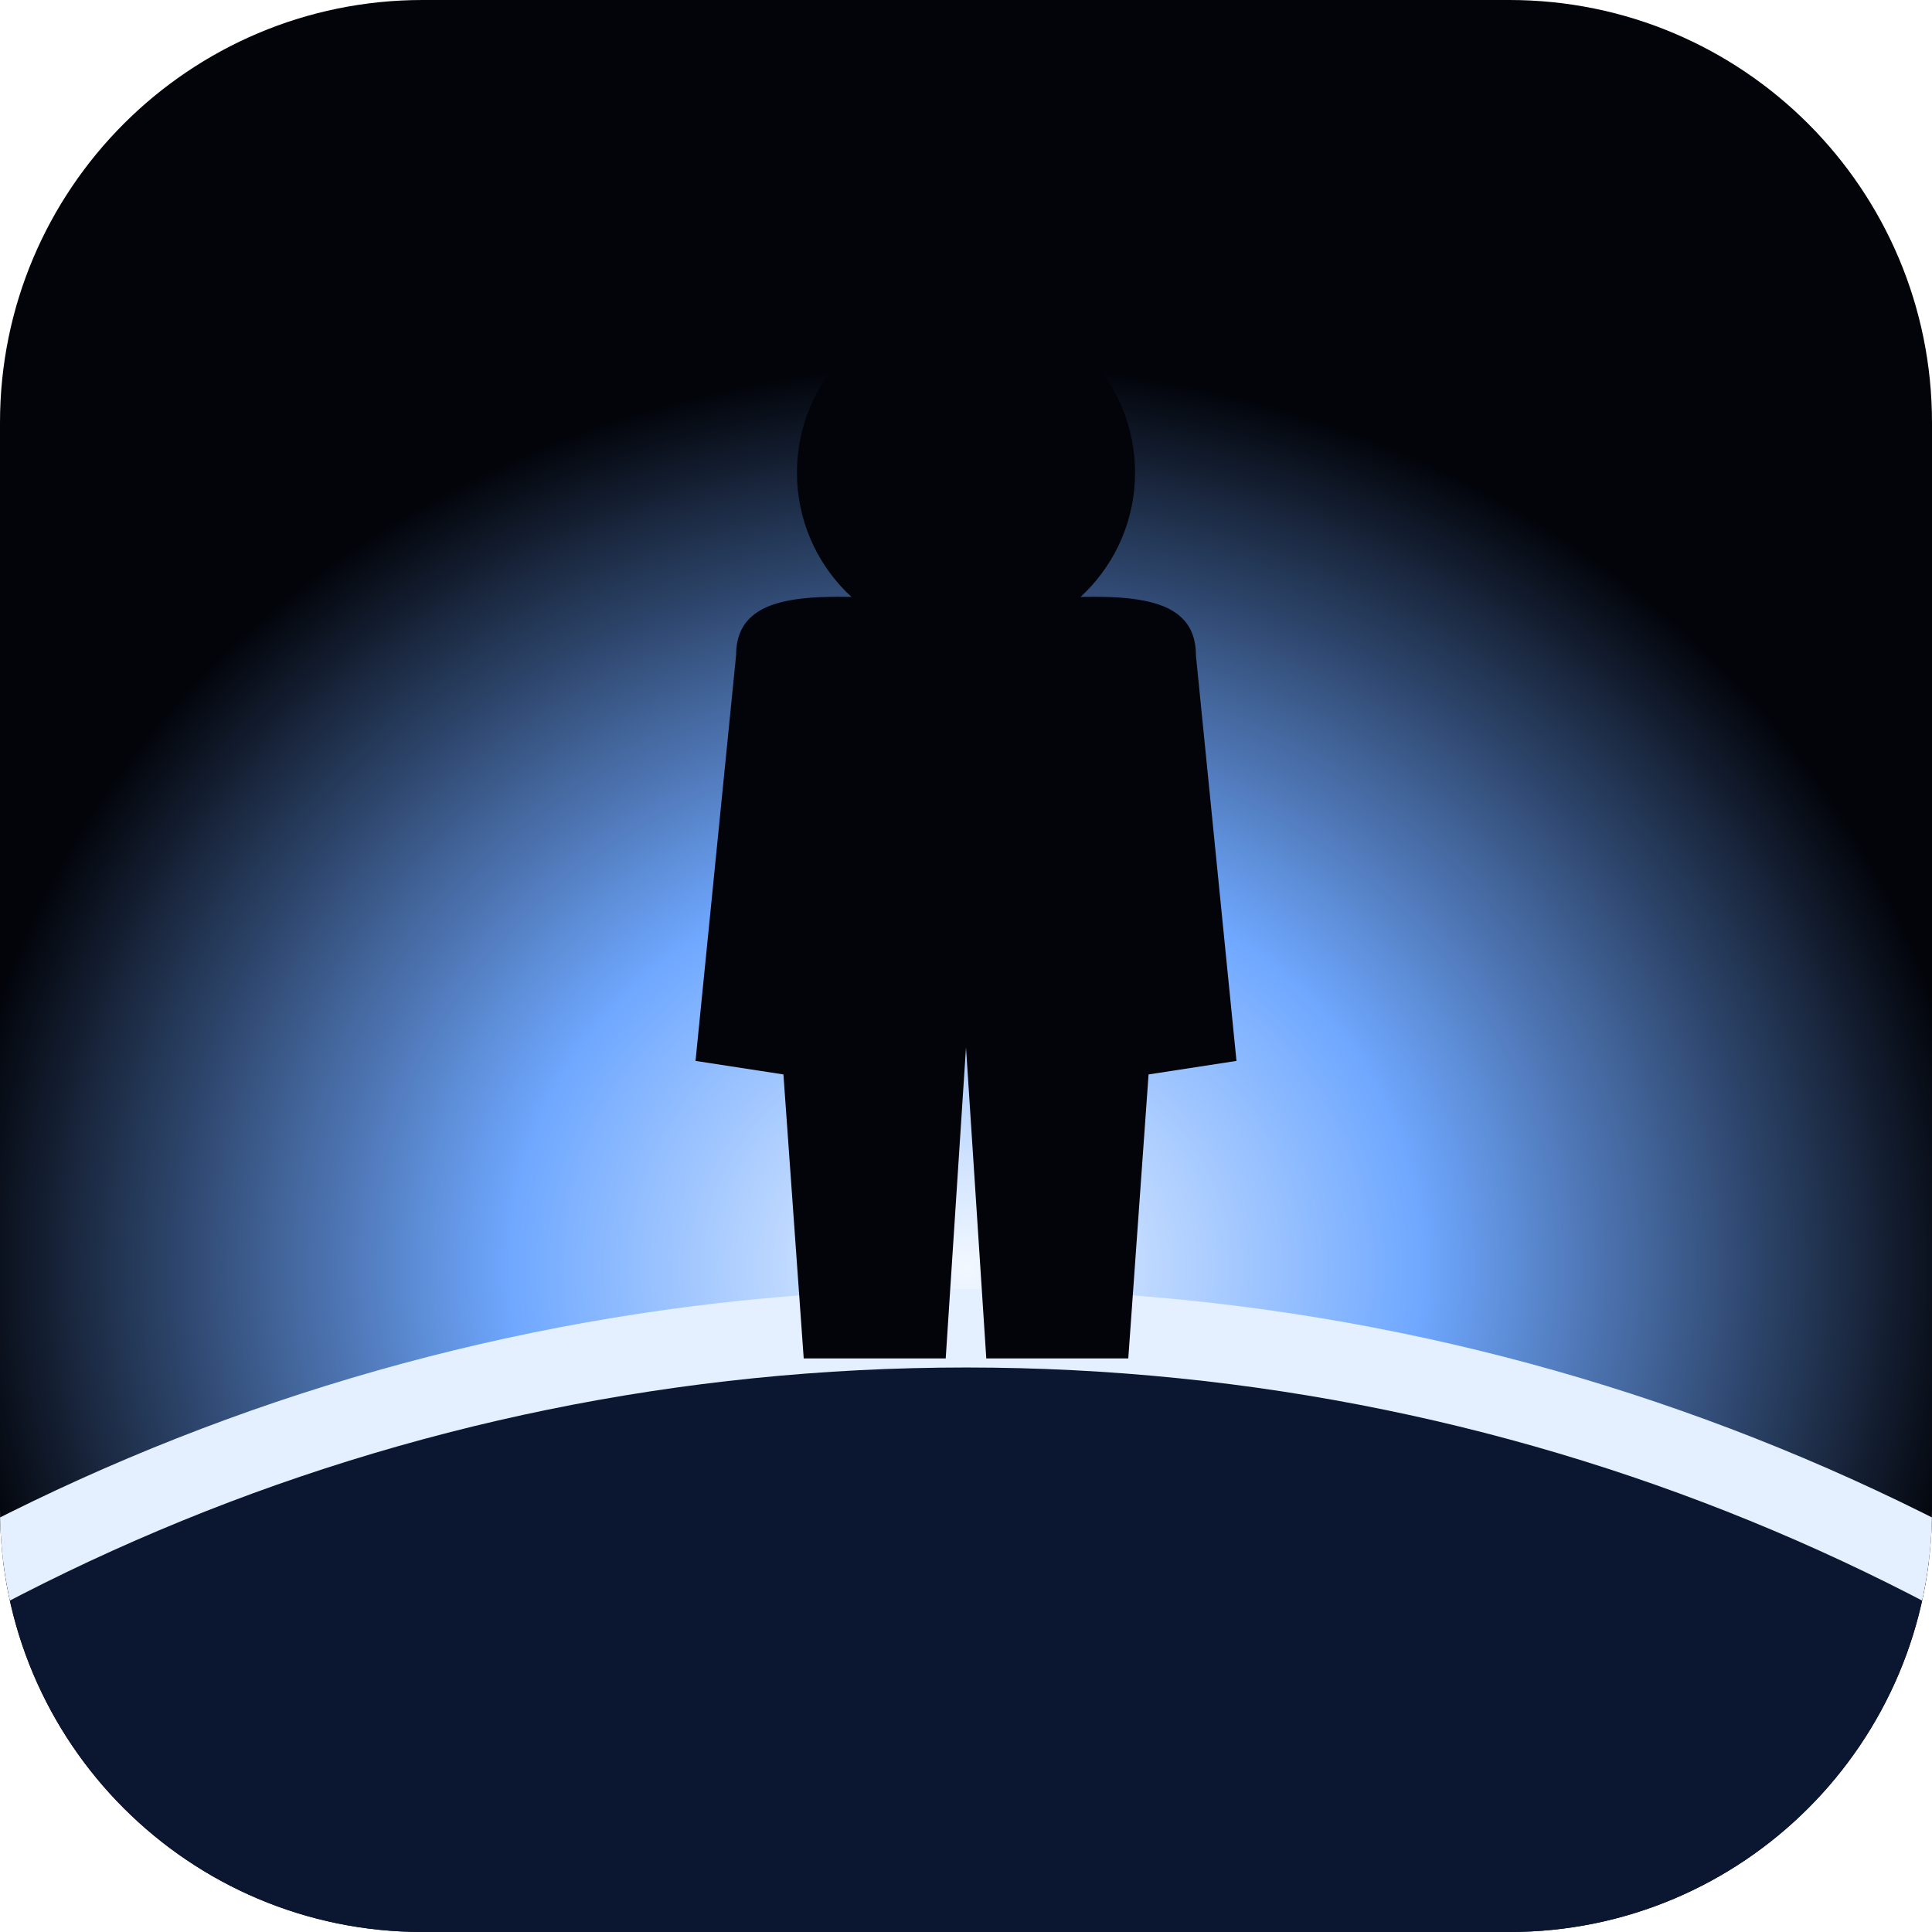
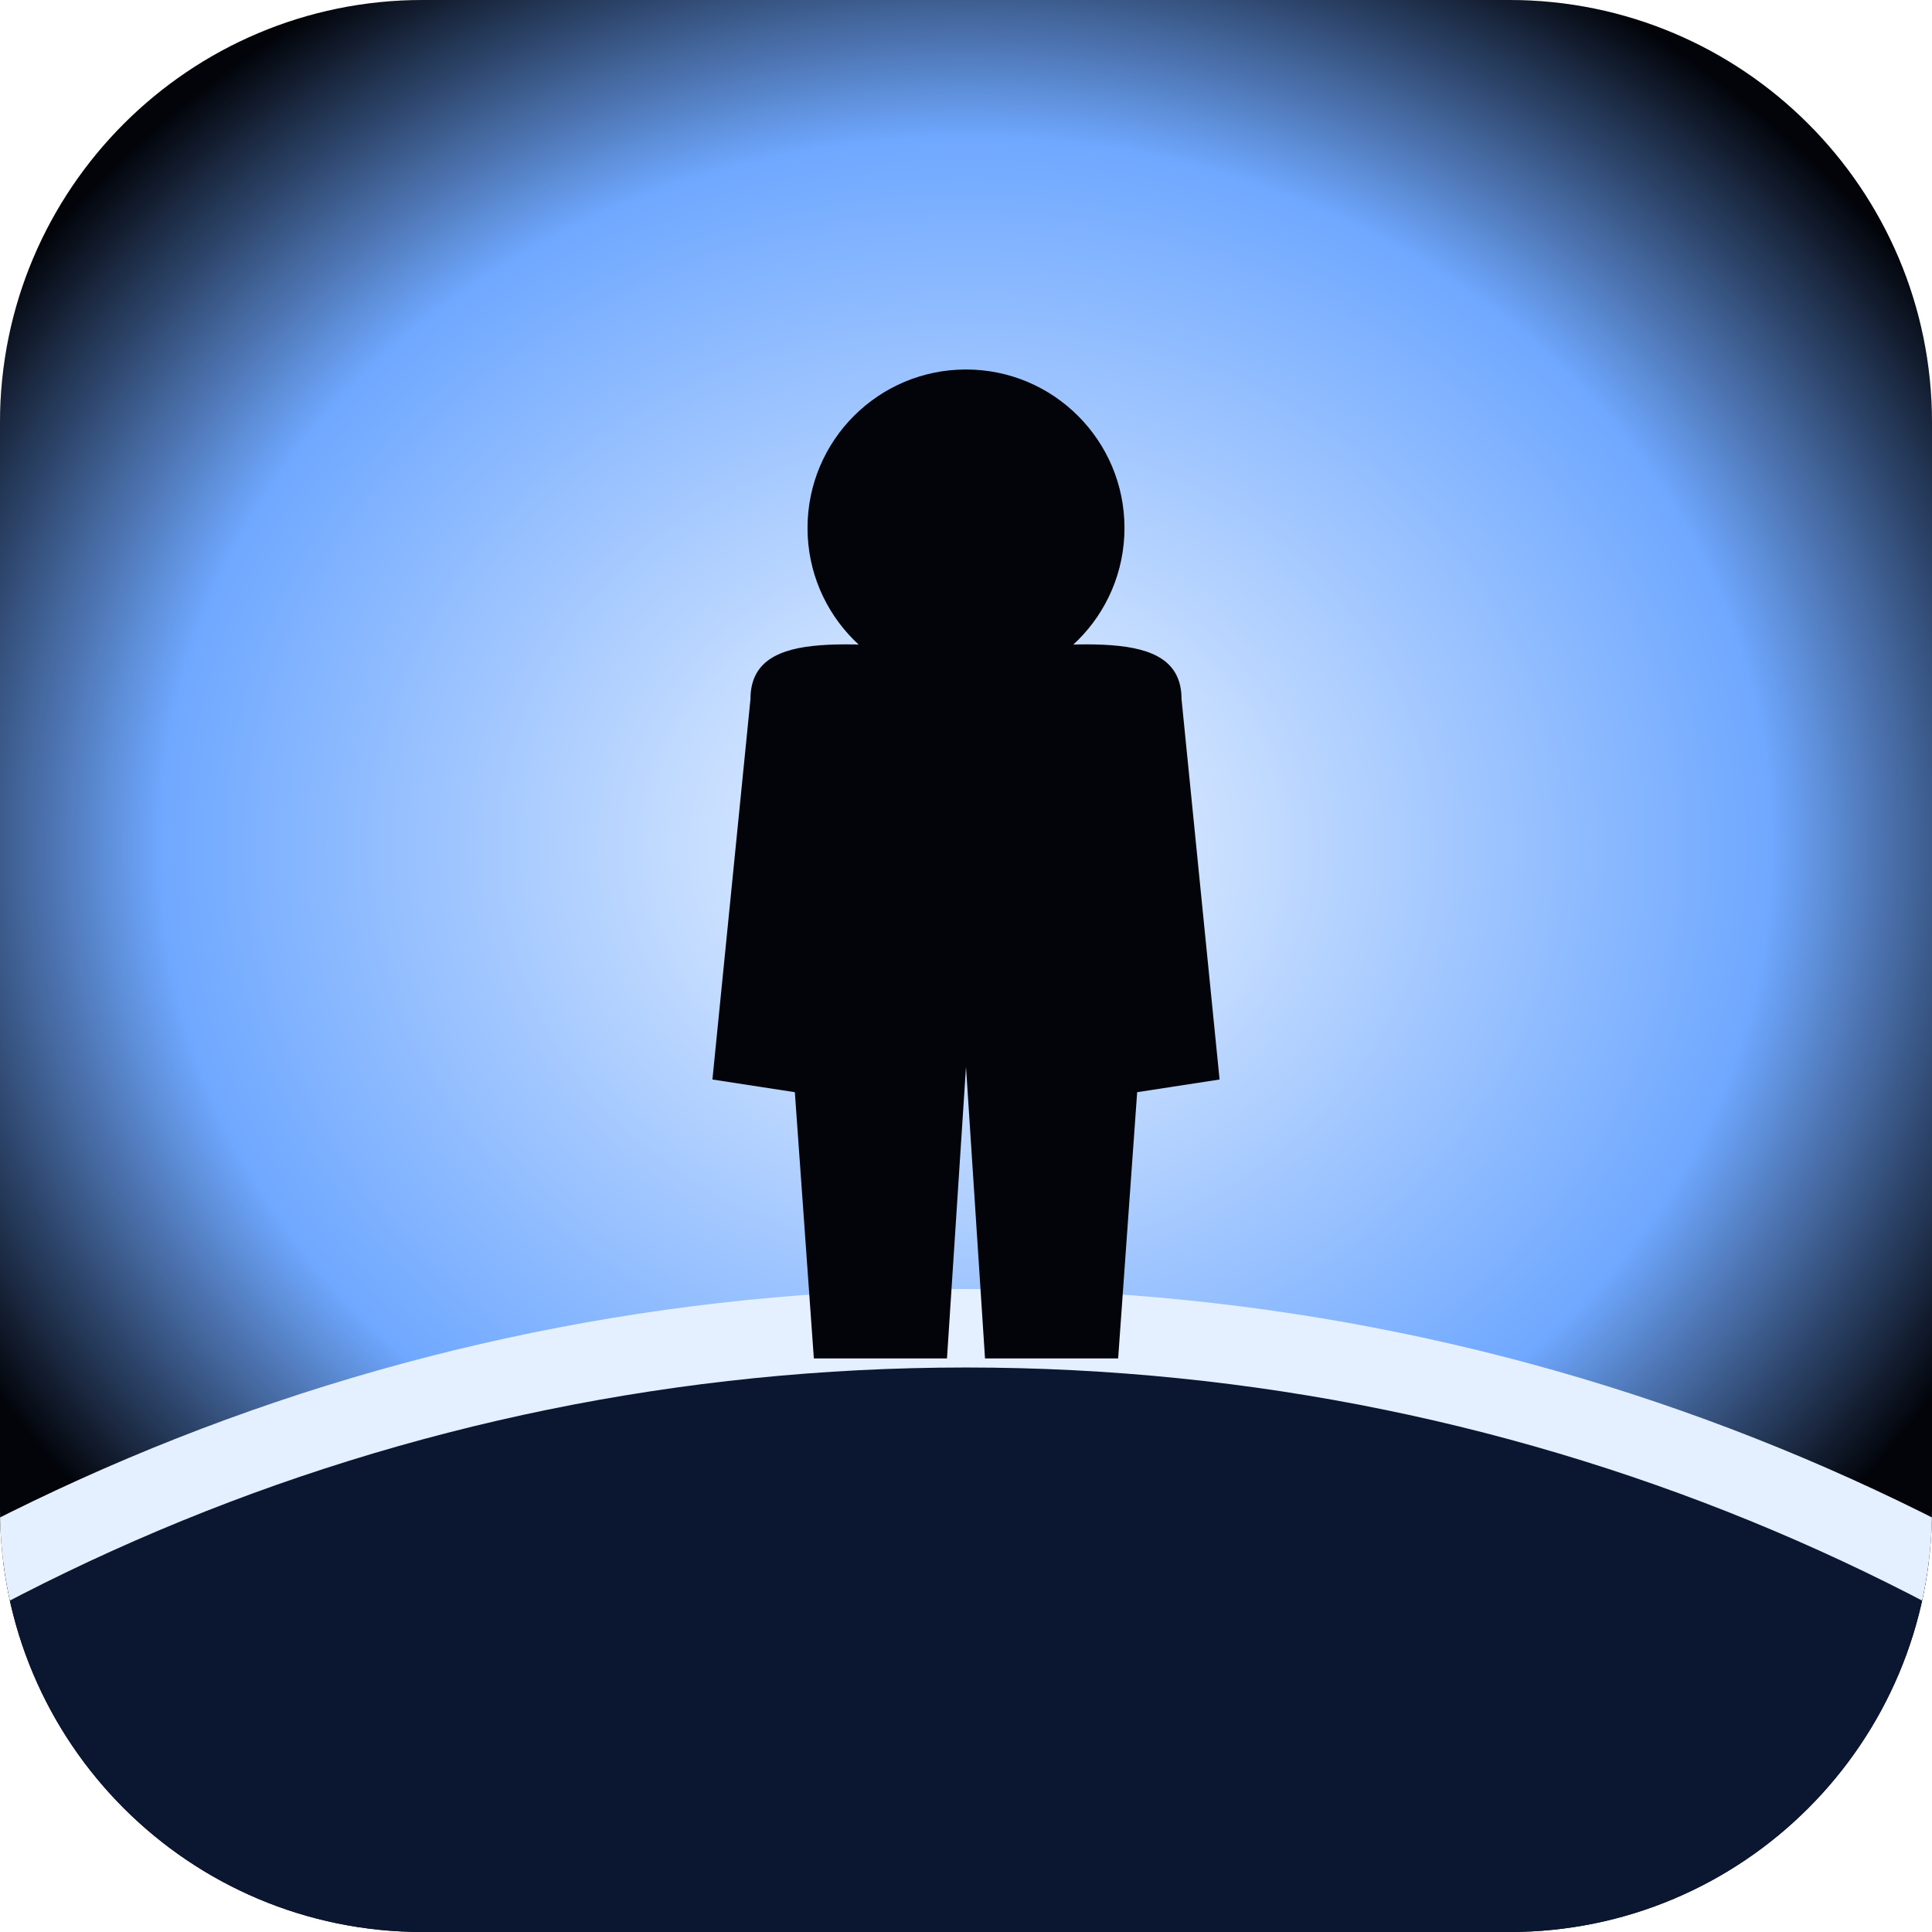
<svg xmlns="http://www.w3.org/2000/svg" viewBox="0 0 32 32">
  <defs>
    <clipPath id="c">
      <rect width="32" height="32" rx="7" />
    </clipPath>
    <radialGradient id="d" cx=".5" cy=".5" r=".5">
      <stop offset="0" stop-color="#F2F8FF" />
-       <stop offset=".45" stop-color="#6FA8FF" />
+       <stop offset=".7" stop-color="#6FA8FF" />
      <stop offset="1" stop-color="#6FA8FF" stop-opacity="0" />
    </radialGradient>
  </defs>
  <g clip-path="url(#c)">
    <rect width="32" height="32" fill="#02040A" />
-     <ellipse cx="16" cy="21" rx="17" ry="15" fill="url(#d)" />
+     <ellipse cx="16" cy="14" rx="19" ry="17" fill="url(#d)" />
    <circle cx="16" cy="57" r="35" fill="#0B1630" />
    <circle cx="16" cy="57" r="35" fill="none" stroke="#E4F0FF" stroke-width="1.3" />
-     <g transform="translate(16 22.5) scale(1.12)" fill="#02040A">
+     <g transform="translate(16 22.5) scale(1.05)" fill="#02040A">
      <circle cy="-13.1" r="2.5" />
      <path d="M-3.4 -10.4C-3.4 -11.6 -1.6 -11.2 0 -11.2S3.4 -11.6 3.4 -10.4L4 -4.4L2.7 -4.2L2.4 0H.3L0 -4.6L-.3 0H-2.4L-2.7 -4.2L-4 -4.4Z" />
    </g>
  </g>
</svg>
